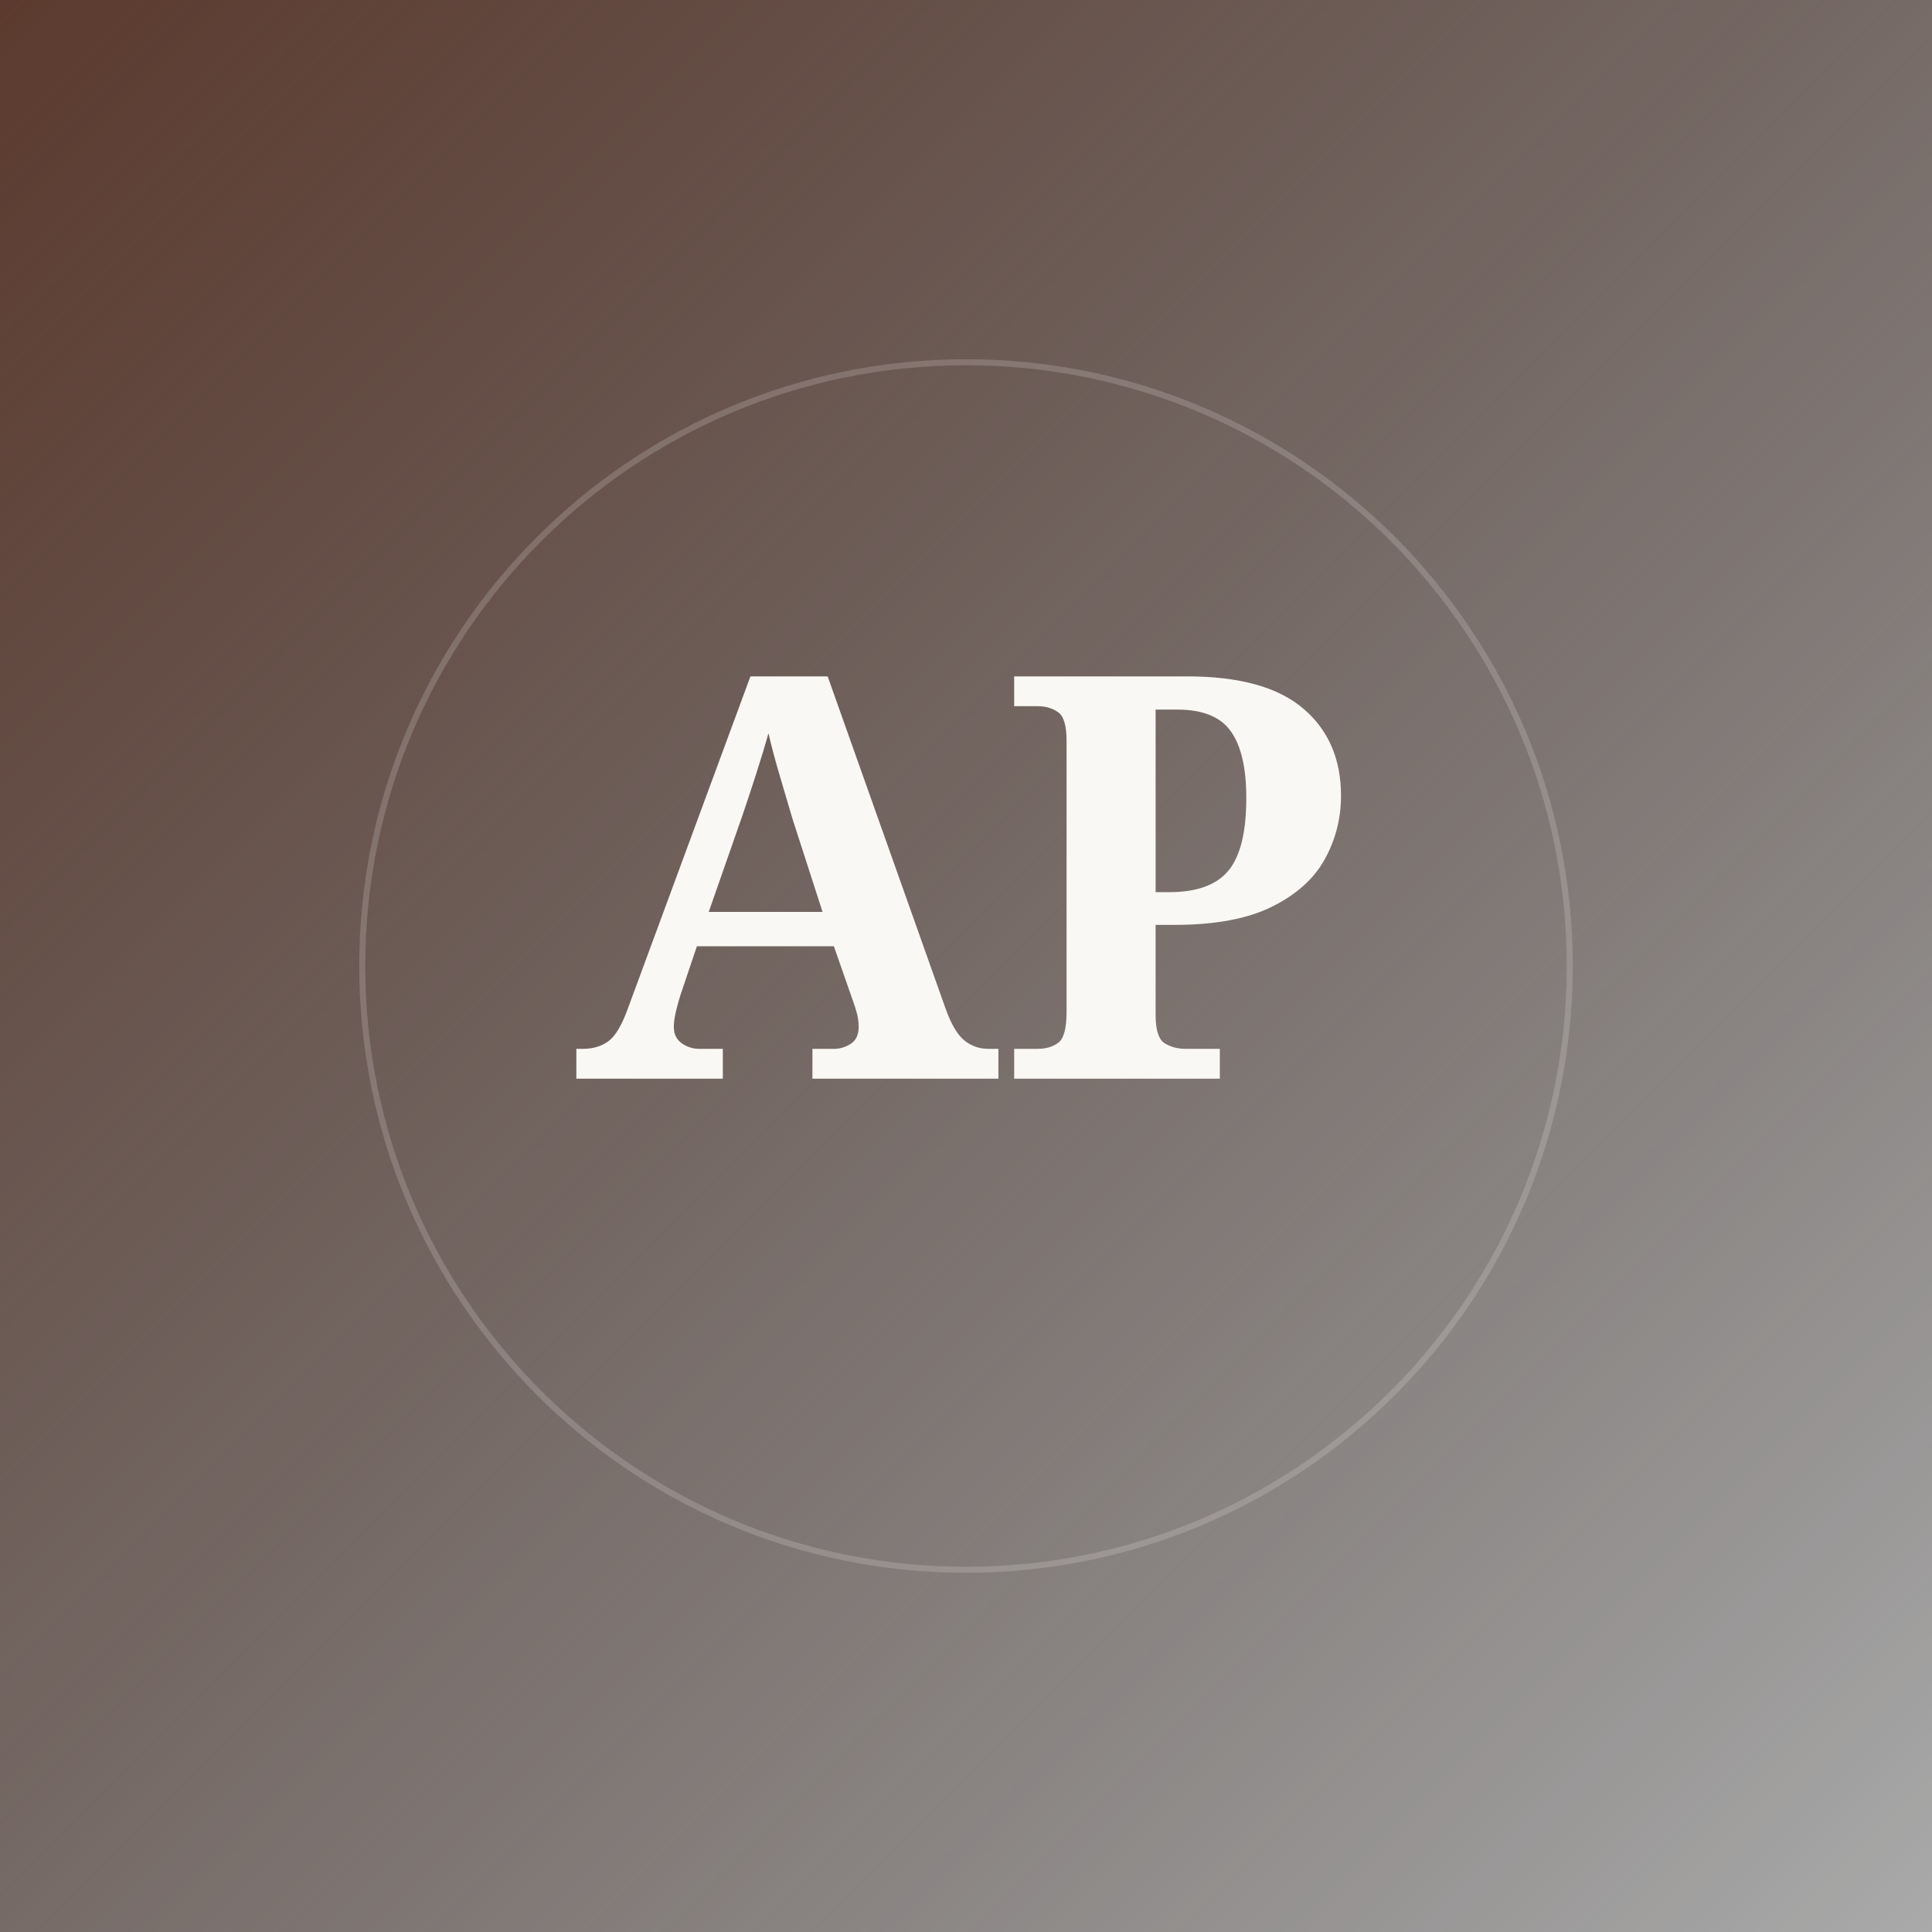
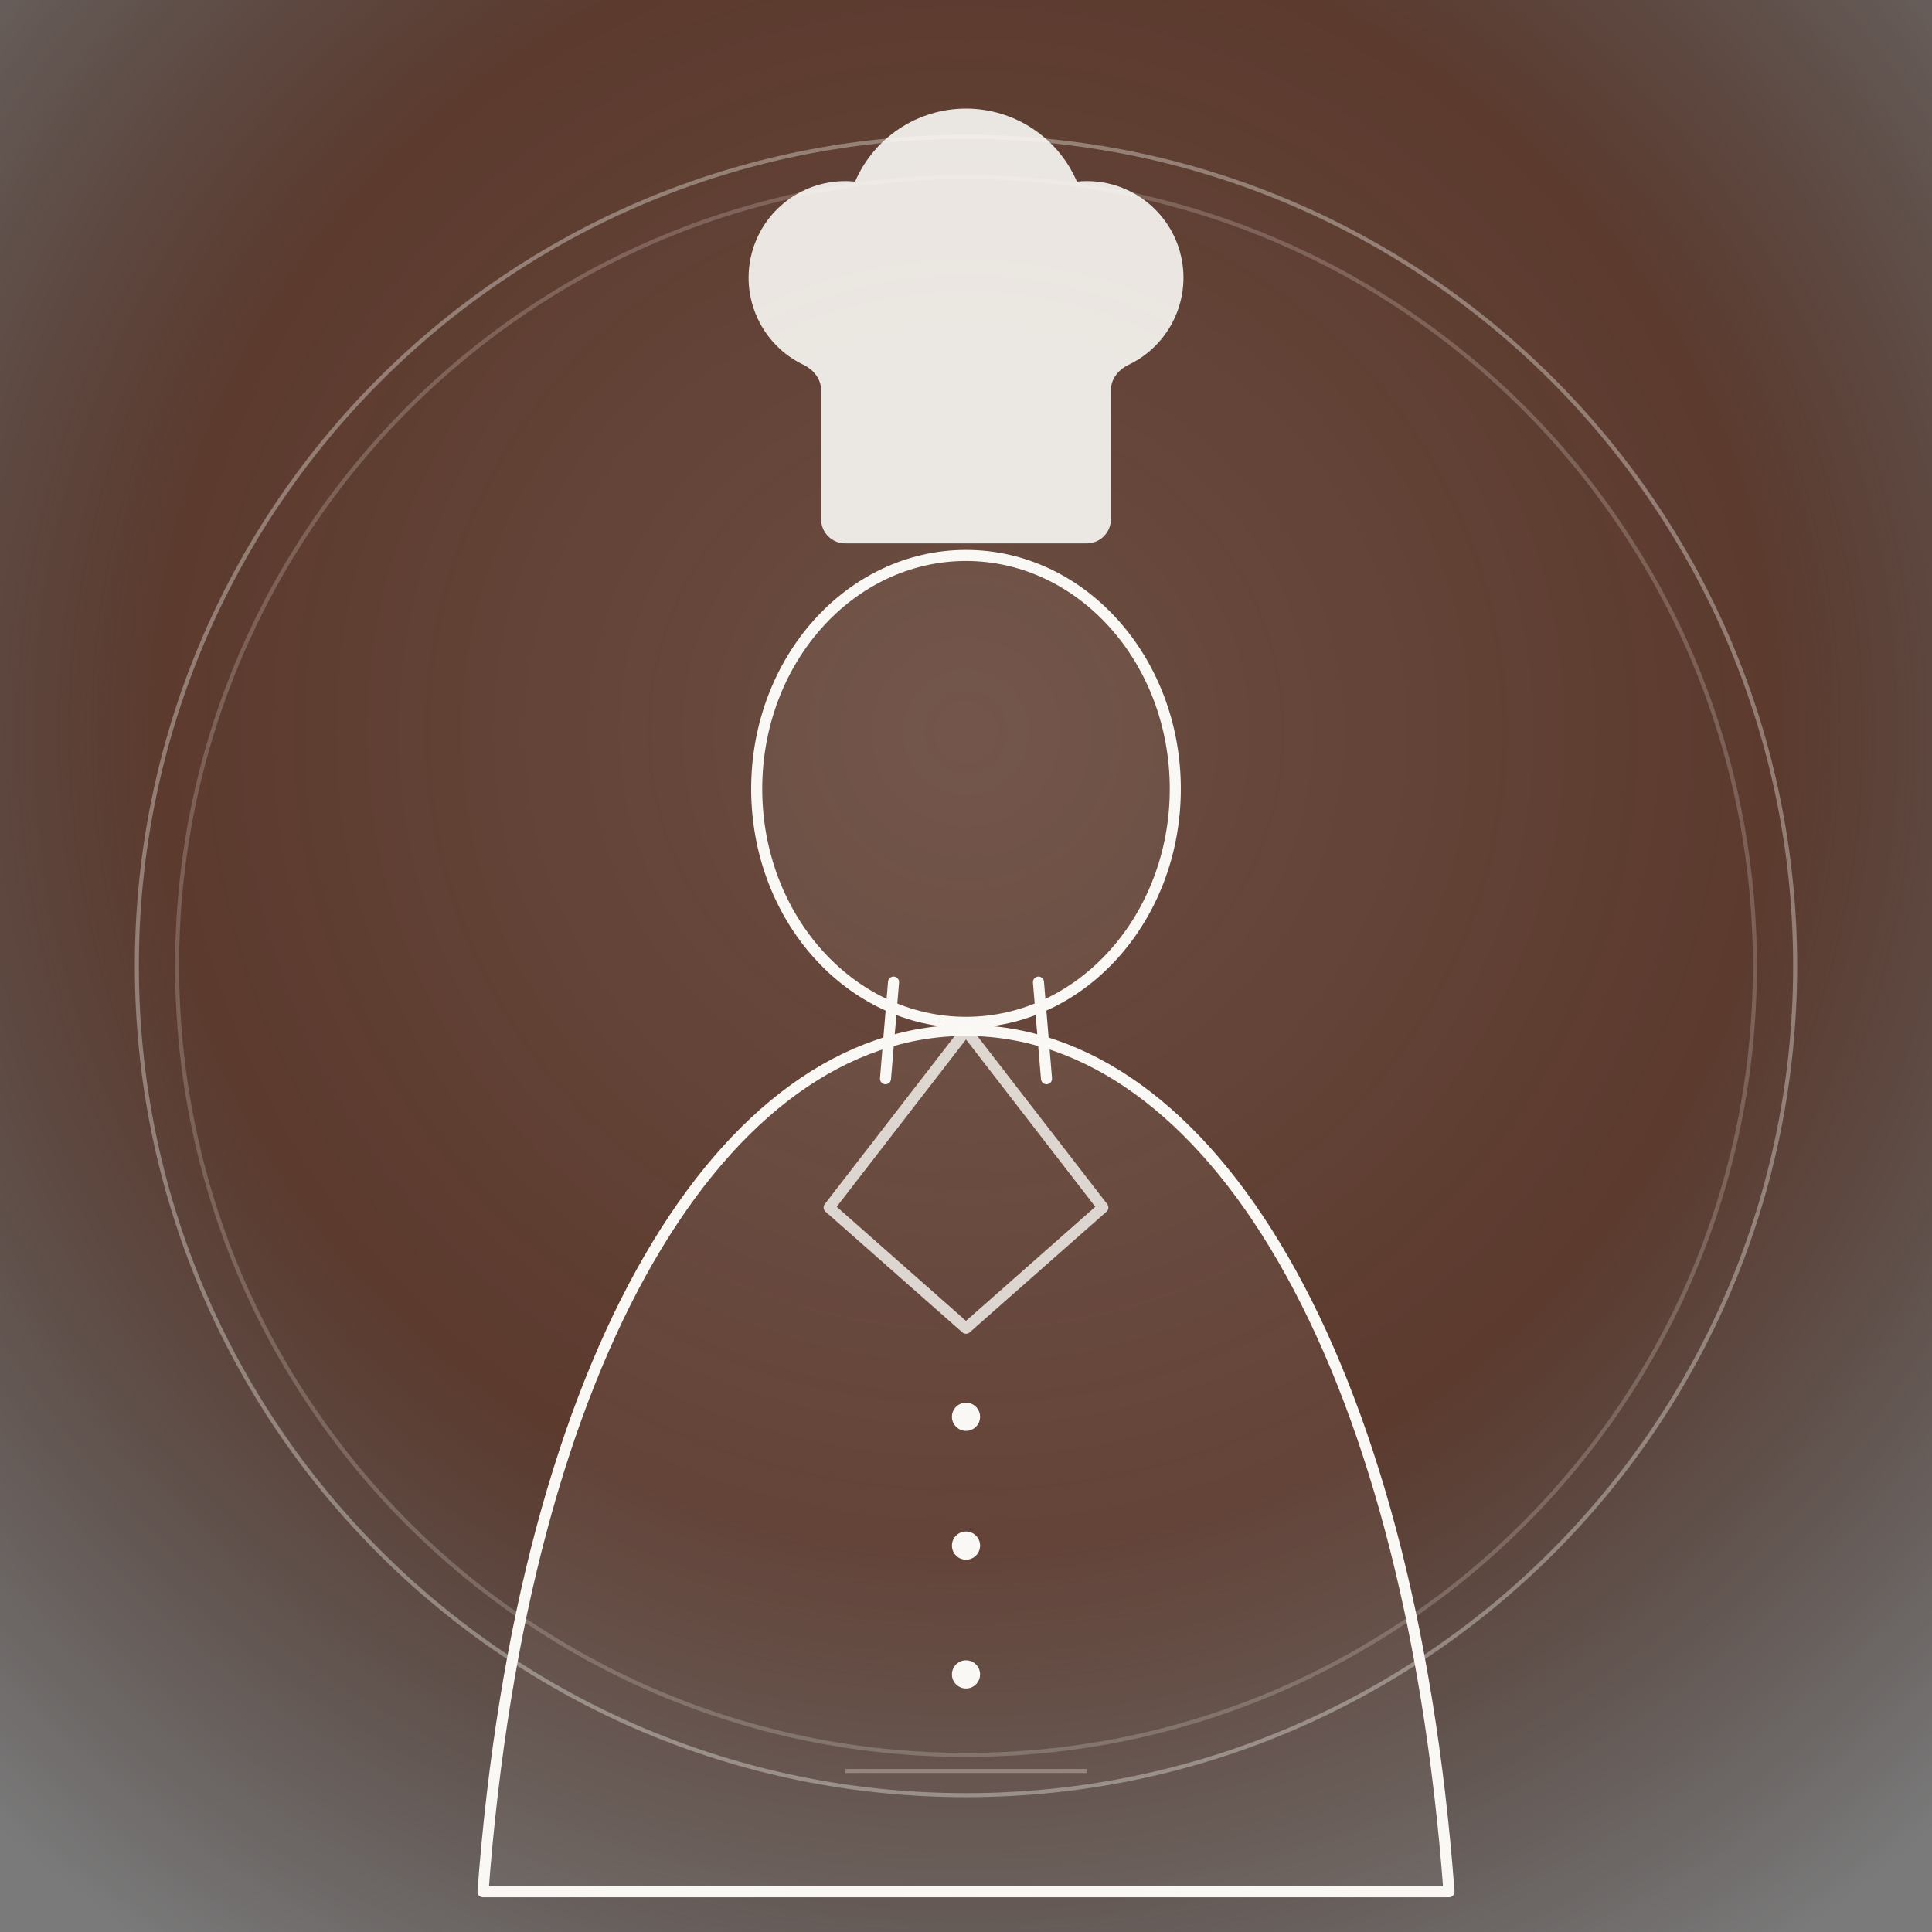
- <svg xmlns="http://www.w3.org/2000/svg" width="480" height="480" viewBox="0 0 480 480" role="img" aria-label="Alain Passard">
+ <svg xmlns="http://www.w3.org/2000/svg" width="480" height="480" viewBox="0 0 480 480" role="img" aria-label="alain-passard">
  <defs>
-     <linearGradient id="g" x1="0%" y1="0%" x2="100%" y2="100%">
-       <stop offset="0%" stop-color="#5C3A2E" />
-       <stop offset="100%" stop-color="#0D0D0D" stop-opacity="0.35" />
-     </linearGradient>
+     <radialGradient id="bg" cx="50%" cy="38%" r="75%">
+       <stop offset="0%" stop-color="#5C3A2E" stop-opacity="0.9" />
+       <stop offset="55%" stop-color="#5C3A2E" />
+       <stop offset="100%" stop-color="#0D0D0D" stop-opacity="0.55" />
+     </radialGradient>
  </defs>
-   <rect width="480" height="480" fill="url(#g)" />
-   <circle cx="240" cy="240" r="150" fill="none" stroke="#FAF8F4" stroke-opacity="0.18" stroke-width="1.5" />
-   <text x="240" y="268" font-family="Georgia, 'Playfair Display', 'Noto Serif JP', serif" font-size="140" font-weight="700" fill="#FAF8F4" text-anchor="middle">AP</text>
+   <rect width="480" height="480" fill="url(#bg)" />
+   <circle cx="240" cy="240" r="206" fill="none" stroke="#FAF8F4" stroke-opacity="0.35" stroke-width="1" />
+   <circle cx="240" cy="240" r="196" fill="none" stroke="#FAF8F4" stroke-opacity="0.2" stroke-width="1" />
+   <g transform="translate(168,9) scale(6)" fill="#FAF8F4" fill-opacity="0.9" stroke="none">
+     <path d="M17 21a1 1 0 0 0 1-1v-5.35c0-.457.316-.844.727-1.041a4 4 0 0 0-2.134-7.589 5 5 0 0 0-9.186 0 4 4 0 0 0-2.134 7.588c.411.198.727.585.727 1.041V20a1 1 0 0 0 1 1Z" />
+     <path d="M6 17h12" />
+   </g>
+   <g fill="none" stroke="#FAF8F4" stroke-width="2.75" stroke-linecap="round" stroke-linejoin="round">
+     <ellipse cx="240" cy="196" rx="52" ry="58" fill="#FAF8F4" fill-opacity="0.05" />
+     <path d="M 222 244 L 220 268 M 258 244 L 260 268" />
+     <path d="M 240 256              C 180 256 130 336 120 470              L 360 470              C 350 336 300 256 240 256 Z" fill="#FAF8F4" fill-opacity="0.05" />
+     <path d="M 240 256 L 206 300 L 240 330 L 274 300 Z" stroke-opacity="0.8" />
+     <circle cx="240" cy="352" r="3.5" fill="#FAF8F4" stroke="none" />
+     <circle cx="240" cy="384" r="3.5" fill="#FAF8F4" stroke="none" />
+     <circle cx="240" cy="416" r="3.5" fill="#FAF8F4" stroke="none" />
+   </g>
+   <path d="M 210 440 L 270 440" stroke="#FAF8F4" stroke-opacity="0.3" stroke-width="1" />
</svg>
